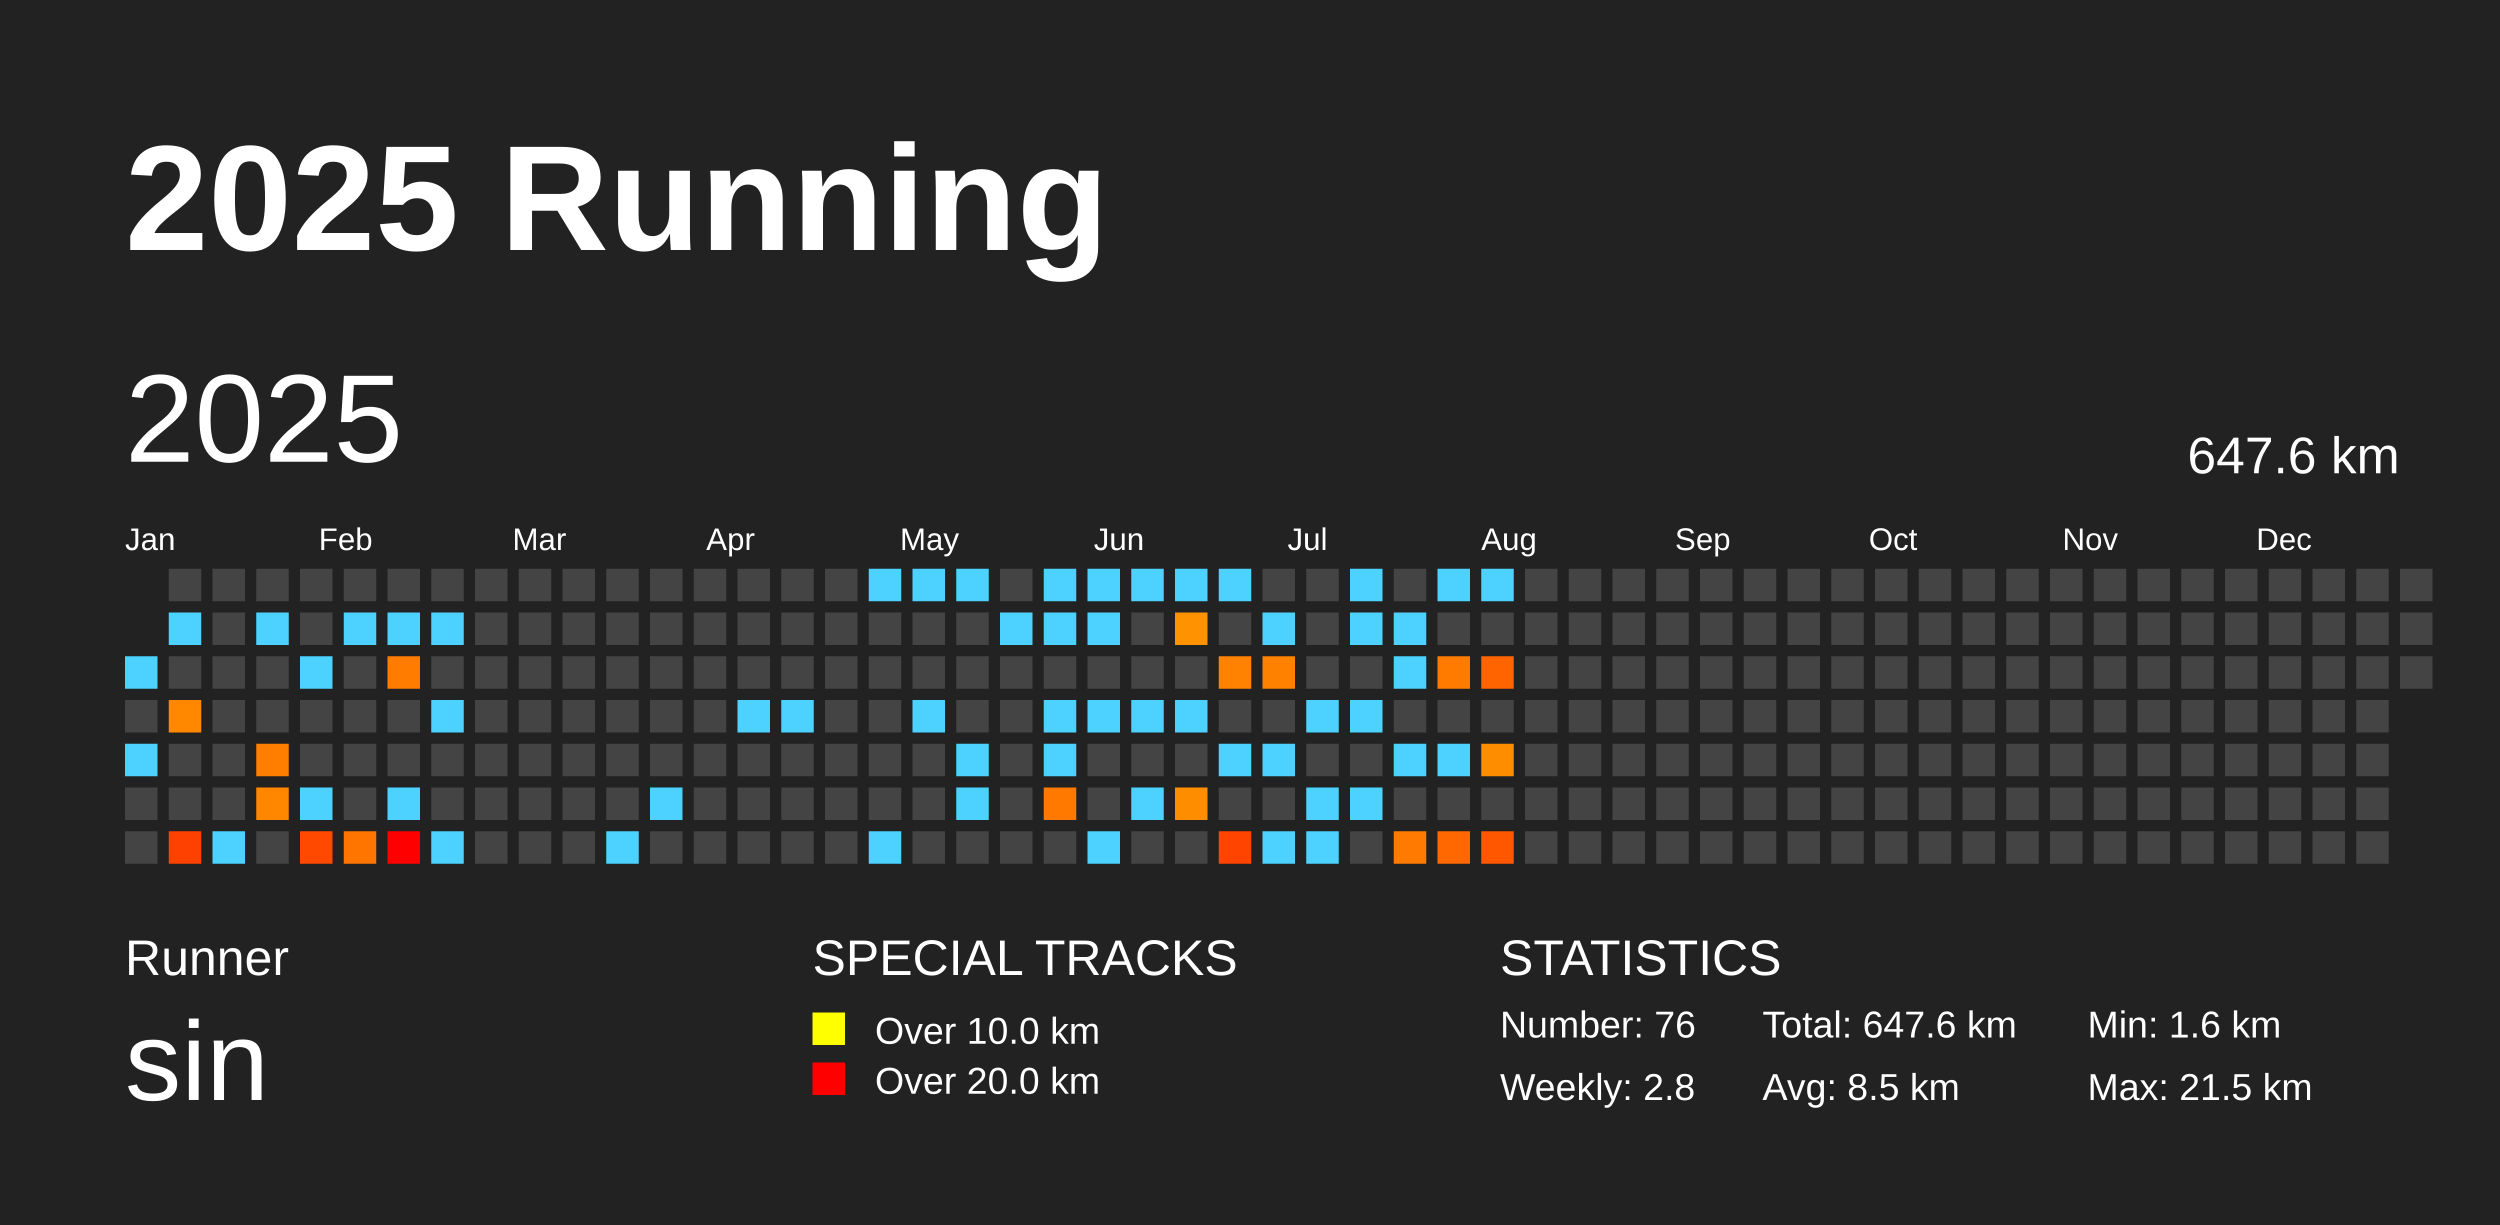
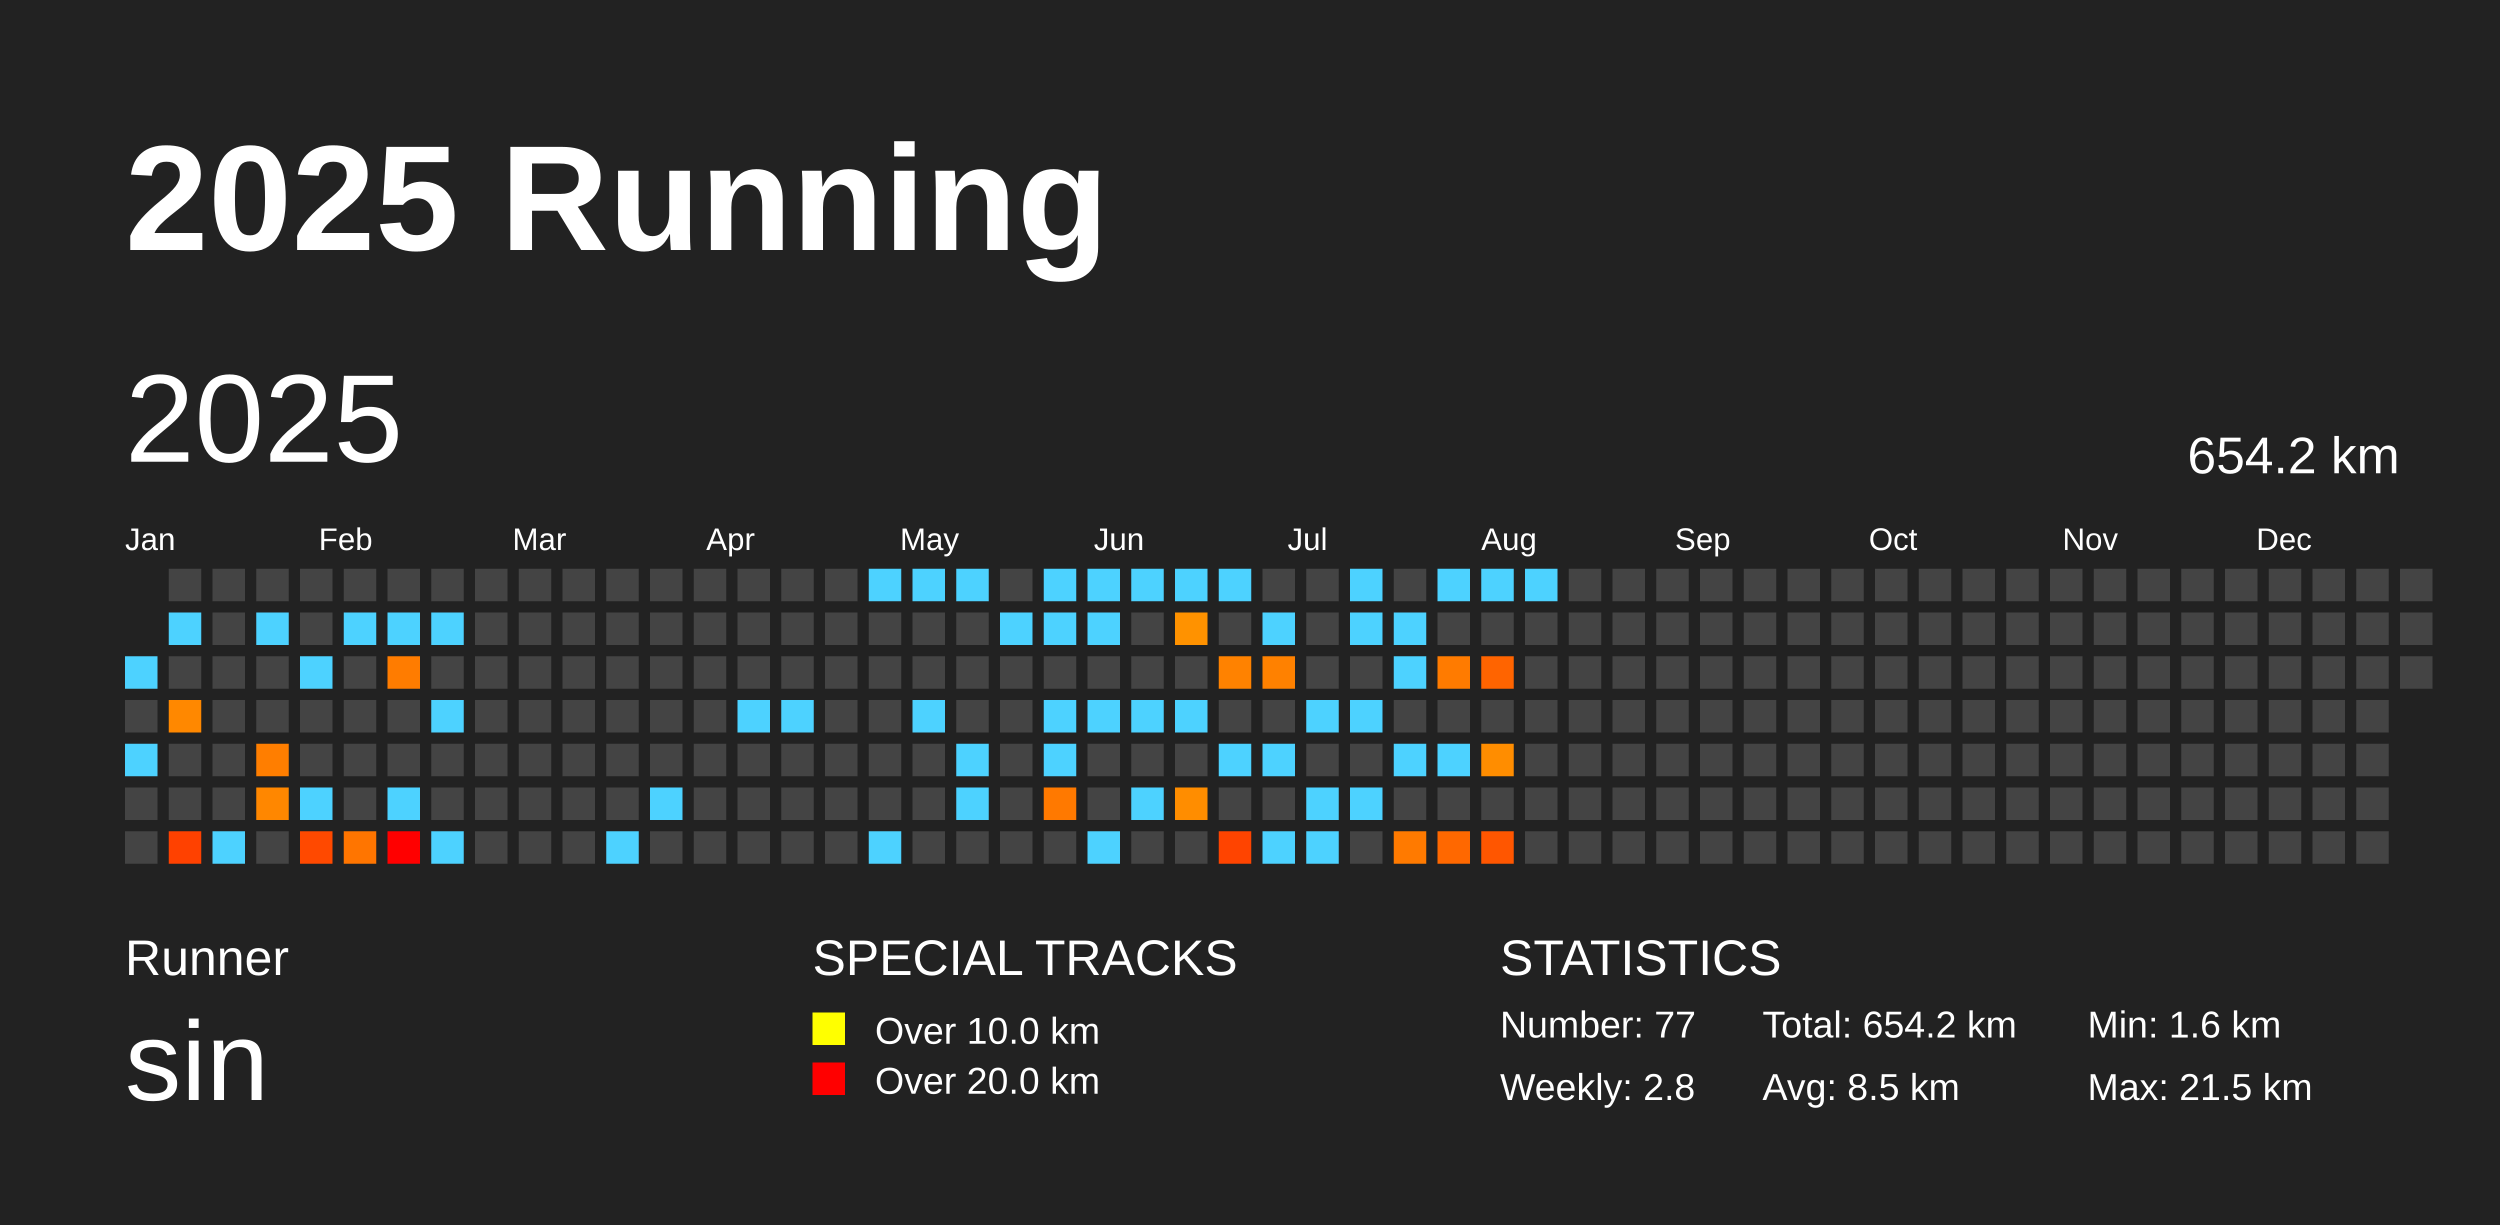
<svg xmlns="http://www.w3.org/2000/svg" baseProfile="full" height="98mm" version="1.1" viewBox="0,0,200,98" width="200mm">
  <defs />
  <rect fill="#222222" height="98" width="200" x="0" y="0" />
  <text fill="#FFFFFF" style="font-size:12px; font-family:Arial; font-weight:bold;" x="10" y="20">2025 Running</text>
  <text fill="#FFFFFF" style="font-size:4px; font-family:Arial" x="10" y="78">Runner</text>
  <text fill="#FFFFFF" style="font-size:9px; font-family:Arial" x="10" y="88">sin</text>
  <text fill="#FFFFFF" style="font-size:4px; font-family:Arial" x="65" y="78">SPECIAL TRACKS</text>
  <rect fill="yellow" height="2.6" width="2.6" x="65" y="81" />
  <text fill="#FFFFFF" style="font-size:3px; font-family:Arial" x="70" y="83.5">Over 10.0 km</text>
  <rect fill="red" height="2.6" width="2.6" x="65" y="85" />
  <text fill="#FFFFFF" style="font-size:3px; font-family:Arial" x="70" y="87.5">Over 20.0 km</text>
  <text fill="#FFFFFF" style="font-size:4px; font-family:Arial" x="120" y="78">STATISTICS</text>
-   <text fill="#FFFFFF" style="font-size:3px; font-family:Arial" x="120" y="83">Number: 76</text>
+   <text fill="#FFFFFF" style="font-size:3px; font-family:Arial" x="120" y="83">Number: 77</text>
  <text fill="#FFFFFF" style="font-size:3px; font-family:Arial" x="120" y="88">Weekly: 2.8</text>
-   <text fill="#FFFFFF" style="font-size:3px; font-family:Arial" x="141" y="83">Total: 647.6 km</text>
+   <text fill="#FFFFFF" style="font-size:3px; font-family:Arial" x="141" y="83">Total: 654.2 km</text>
  <text fill="#FFFFFF" style="font-size:3px; font-family:Arial" x="141" y="88">Avg: 8.5 km</text>
  <text fill="#FFFFFF" style="font-size:3px; font-family:Arial" x="167" y="83">Min: 1.6 km</text>
  <text fill="#FFFFFF" style="font-size:3px; font-family:Arial" x="167" y="88">Max: 21.5 km</text>
  <text dominant-baseline="hanging" fill="#FFFFFF" style="font-size:10.0px; font-family:Arial;" x="10" y="30">2025</text>
-   <text dominant-baseline="hanging" fill="#FFFFFF" style="font-size:4.125px; font-family:Arial;" x="175" y="35">647.6 km</text>
+   <text dominant-baseline="hanging" fill="#FFFFFF" style="font-size:4.125px; font-family:Arial;" x="175" y="35">654.2 km</text>
  <text fill="#FFFFFF" style="font-size:2.5px; font-family:Arial" x="10.0" y="44">Jan</text>
  <text fill="#FFFFFF" style="font-size:2.5px; font-family:Arial" x="25.5" y="44">Feb</text>
  <text fill="#FFFFFF" style="font-size:2.5px; font-family:Arial" x="41.0" y="44">Mar</text>
  <text fill="#FFFFFF" style="font-size:2.5px; font-family:Arial" x="56.5" y="44">Apr</text>
  <text fill="#FFFFFF" style="font-size:2.5px; font-family:Arial" x="72.0" y="44">May</text>
  <text fill="#FFFFFF" style="font-size:2.5px; font-family:Arial" x="87.5" y="44">Jun</text>
  <text fill="#FFFFFF" style="font-size:2.5px; font-family:Arial" x="103.0" y="44">Jul</text>
  <text fill="#FFFFFF" style="font-size:2.5px; font-family:Arial" x="118.5" y="44">Aug</text>
  <text fill="#FFFFFF" style="font-size:2.5px; font-family:Arial" x="134.0" y="44">Sep</text>
  <text fill="#FFFFFF" style="font-size:2.5px; font-family:Arial" x="149.5" y="44">Oct</text>
  <text fill="#FFFFFF" style="font-size:2.5px; font-family:Arial" x="165.0" y="44">Nov</text>
  <text fill="#FFFFFF" style="font-size:2.5px; font-family:Arial" x="180.5" y="44">Dec</text>
  <rect fill="#4dd2ff" height="2.6" width="2.6" x="10.0" y="52.5" />
  <rect fill="#444444" height="2.6" width="2.6" x="10.0" y="56.0" />
  <rect fill="#4dd2ff" height="2.6" width="2.6" x="10.0" y="59.5" />
  <rect fill="#444444" height="2.6" width="2.6" x="10.0" y="63.0" />
  <rect fill="#444444" height="2.6" width="2.6" x="10.0" y="66.5" />
  <rect fill="#444444" height="2.6" width="2.6" x="13.5" y="45.5" />
  <rect fill="#4dd2ff" height="2.6" width="2.6" x="13.5" y="49.0" />
  <rect fill="#444444" height="2.6" width="2.6" x="13.5" y="52.5" />
  <rect fill="#ff8800" height="2.6" width="2.6" x="13.5" y="56.0" />
  <rect fill="#444444" height="2.6" width="2.6" x="13.5" y="59.5" />
  <rect fill="#444444" height="2.6" width="2.6" x="13.5" y="63.0" />
  <rect fill="#ff4100" height="2.6" width="2.6" x="13.5" y="66.5" />
  <rect fill="#444444" height="2.6" width="2.6" x="17.0" y="45.5" />
  <rect fill="#444444" height="2.6" width="2.6" x="17.0" y="49.0" />
  <rect fill="#444444" height="2.6" width="2.6" x="17.0" y="52.5" />
  <rect fill="#444444" height="2.6" width="2.6" x="17.0" y="56.0" />
  <rect fill="#444444" height="2.6" width="2.6" x="17.0" y="59.5" />
  <rect fill="#444444" height="2.6" width="2.6" x="17.0" y="63.0" />
  <rect fill="#4dd2ff" height="2.6" width="2.6" x="17.0" y="66.5" />
  <rect fill="#444444" height="2.6" width="2.6" x="20.5" y="45.5" />
  <rect fill="#4dd2ff" height="2.6" width="2.6" x="20.5" y="49.0" />
  <rect fill="#444444" height="2.6" width="2.6" x="20.5" y="52.5" />
  <rect fill="#444444" height="2.6" width="2.6" x="20.5" y="56.0" />
  <rect fill="#ff7e00" height="2.6" width="2.6" x="20.5" y="59.5" />
  <rect fill="#ff8700" height="2.6" width="2.6" x="20.5" y="63.0" />
  <rect fill="#444444" height="2.6" width="2.6" x="20.5" y="66.5" />
  <rect fill="#444444" height="2.6" width="2.6" x="24.0" y="45.5" />
  <rect fill="#444444" height="2.6" width="2.6" x="24.0" y="49.0" />
  <rect fill="#4dd2ff" height="2.6" width="2.6" x="24.0" y="52.5" />
  <rect fill="#444444" height="2.6" width="2.6" x="24.0" y="56.0" />
  <rect fill="#444444" height="2.6" width="2.6" x="24.0" y="59.5" />
  <rect fill="#4dd2ff" height="2.6" width="2.6" x="24.0" y="63.0" />
  <rect fill="#ff4900" height="2.6" width="2.6" x="24.0" y="66.5" />
  <rect fill="#444444" height="2.6" width="2.6" x="27.5" y="45.5" />
  <rect fill="#4dd2ff" height="2.6" width="2.6" x="27.5" y="49.0" />
  <rect fill="#444444" height="2.6" width="2.6" x="27.5" y="52.5" />
  <rect fill="#444444" height="2.6" width="2.6" x="27.5" y="56.0" />
  <rect fill="#444444" height="2.6" width="2.6" x="27.5" y="59.5" />
  <rect fill="#444444" height="2.6" width="2.6" x="27.5" y="63.0" />
  <rect fill="#ff7500" height="2.6" width="2.6" x="27.5" y="66.5" />
  <rect fill="#444444" height="2.6" width="2.6" x="31.0" y="45.5" />
  <rect fill="#4dd2ff" height="2.6" width="2.6" x="31.0" y="49.0" />
  <rect fill="#ff7c00" height="2.6" width="2.6" x="31.0" y="52.5" />
  <rect fill="#444444" height="2.6" width="2.6" x="31.0" y="56.0" />
  <rect fill="#444444" height="2.6" width="2.6" x="31.0" y="59.5" />
  <rect fill="#4dd2ff" height="2.6" width="2.6" x="31.0" y="63.0" />
  <rect fill="red" height="2.6" width="2.6" x="31.0" y="66.5" />
  <rect fill="#444444" height="2.6" width="2.6" x="34.5" y="45.5" />
  <rect fill="#4dd2ff" height="2.6" width="2.6" x="34.5" y="49.0" />
  <rect fill="#444444" height="2.6" width="2.6" x="34.5" y="52.5" />
  <rect fill="#4dd2ff" height="2.6" width="2.6" x="34.5" y="56.0" />
  <rect fill="#444444" height="2.6" width="2.6" x="34.5" y="59.5" />
  <rect fill="#444444" height="2.6" width="2.6" x="34.5" y="63.0" />
  <rect fill="#4dd2ff" height="2.6" width="2.6" x="34.5" y="66.5" />
  <rect fill="#444444" height="2.6" width="2.6" x="38.0" y="45.5" />
  <rect fill="#444444" height="2.6" width="2.6" x="38.0" y="49.0" />
  <rect fill="#444444" height="2.6" width="2.6" x="38.0" y="52.5" />
  <rect fill="#444444" height="2.6" width="2.6" x="38.0" y="56.0" />
  <rect fill="#444444" height="2.6" width="2.6" x="38.0" y="59.5" />
  <rect fill="#444444" height="2.6" width="2.6" x="38.0" y="63.0" />
  <rect fill="#444444" height="2.6" width="2.6" x="38.0" y="66.5" />
  <rect fill="#444444" height="2.6" width="2.6" x="41.5" y="45.5" />
  <rect fill="#444444" height="2.6" width="2.6" x="41.5" y="49.0" />
  <rect fill="#444444" height="2.6" width="2.6" x="41.5" y="52.5" />
  <rect fill="#444444" height="2.6" width="2.6" x="41.5" y="56.0" />
  <rect fill="#444444" height="2.6" width="2.6" x="41.5" y="59.5" />
  <rect fill="#444444" height="2.6" width="2.6" x="41.5" y="63.0" />
  <rect fill="#444444" height="2.6" width="2.6" x="41.5" y="66.5" />
  <rect fill="#444444" height="2.6" width="2.6" x="45.0" y="45.5" />
  <rect fill="#444444" height="2.6" width="2.6" x="45.0" y="49.0" />
  <rect fill="#444444" height="2.6" width="2.6" x="45.0" y="52.5" />
  <rect fill="#444444" height="2.6" width="2.6" x="45.0" y="56.0" />
  <rect fill="#444444" height="2.6" width="2.6" x="45.0" y="59.5" />
  <rect fill="#444444" height="2.6" width="2.6" x="45.0" y="63.0" />
  <rect fill="#444444" height="2.6" width="2.6" x="45.0" y="66.5" />
  <rect fill="#444444" height="2.6" width="2.6" x="48.5" y="45.5" />
  <rect fill="#444444" height="2.6" width="2.6" x="48.5" y="49.0" />
  <rect fill="#444444" height="2.6" width="2.6" x="48.5" y="52.5" />
  <rect fill="#444444" height="2.6" width="2.6" x="48.5" y="56.0" />
  <rect fill="#444444" height="2.6" width="2.6" x="48.5" y="59.5" />
  <rect fill="#444444" height="2.6" width="2.6" x="48.5" y="63.0" />
  <rect fill="#4dd2ff" height="2.6" width="2.6" x="48.5" y="66.5" />
  <rect fill="#444444" height="2.6" width="2.6" x="52.0" y="45.5" />
  <rect fill="#444444" height="2.6" width="2.6" x="52.0" y="49.0" />
  <rect fill="#444444" height="2.6" width="2.6" x="52.0" y="52.5" />
  <rect fill="#444444" height="2.6" width="2.6" x="52.0" y="56.0" />
  <rect fill="#444444" height="2.6" width="2.6" x="52.0" y="59.5" />
  <rect fill="#4dd2ff" height="2.6" width="2.6" x="52.0" y="63.0" />
  <rect fill="#444444" height="2.6" width="2.6" x="52.0" y="66.5" />
  <rect fill="#444444" height="2.6" width="2.6" x="55.5" y="45.5" />
  <rect fill="#444444" height="2.6" width="2.6" x="55.5" y="49.0" />
  <rect fill="#444444" height="2.6" width="2.6" x="55.5" y="52.5" />
  <rect fill="#444444" height="2.6" width="2.6" x="55.5" y="56.0" />
  <rect fill="#444444" height="2.6" width="2.6" x="55.5" y="59.5" />
  <rect fill="#444444" height="2.6" width="2.6" x="55.5" y="63.0" />
  <rect fill="#444444" height="2.6" width="2.6" x="55.5" y="66.5" />
  <rect fill="#444444" height="2.6" width="2.6" x="59.0" y="45.5" />
  <rect fill="#444444" height="2.6" width="2.6" x="59.0" y="49.0" />
  <rect fill="#444444" height="2.6" width="2.6" x="59.0" y="52.5" />
  <rect fill="#4dd2ff" height="2.6" width="2.6" x="59.0" y="56.0" />
  <rect fill="#444444" height="2.6" width="2.6" x="59.0" y="59.5" />
  <rect fill="#444444" height="2.6" width="2.6" x="59.0" y="63.0" />
  <rect fill="#444444" height="2.6" width="2.6" x="59.0" y="66.5" />
  <rect fill="#444444" height="2.6" width="2.6" x="62.5" y="45.5" />
  <rect fill="#444444" height="2.6" width="2.6" x="62.5" y="49.0" />
  <rect fill="#444444" height="2.6" width="2.6" x="62.5" y="52.5" />
  <rect fill="#4dd2ff" height="2.6" width="2.6" x="62.5" y="56.0" />
  <rect fill="#444444" height="2.6" width="2.6" x="62.5" y="59.5" />
  <rect fill="#444444" height="2.6" width="2.6" x="62.5" y="63.0" />
  <rect fill="#444444" height="2.6" width="2.6" x="62.5" y="66.5" />
  <rect fill="#444444" height="2.6" width="2.6" x="66.0" y="45.5" />
  <rect fill="#444444" height="2.6" width="2.6" x="66.0" y="49.0" />
  <rect fill="#444444" height="2.6" width="2.6" x="66.0" y="52.5" />
  <rect fill="#444444" height="2.6" width="2.6" x="66.0" y="56.0" />
  <rect fill="#444444" height="2.6" width="2.6" x="66.0" y="59.5" />
  <rect fill="#444444" height="2.6" width="2.6" x="66.0" y="63.0" />
  <rect fill="#444444" height="2.6" width="2.6" x="66.0" y="66.5" />
  <rect fill="#4dd2ff" height="2.6" width="2.6" x="69.5" y="45.5" />
  <rect fill="#444444" height="2.6" width="2.6" x="69.5" y="49.0" />
  <rect fill="#444444" height="2.6" width="2.6" x="69.5" y="52.5" />
  <rect fill="#444444" height="2.6" width="2.6" x="69.5" y="56.0" />
  <rect fill="#444444" height="2.6" width="2.6" x="69.5" y="59.5" />
  <rect fill="#444444" height="2.6" width="2.6" x="69.5" y="63.0" />
  <rect fill="#4dd2ff" height="2.6" width="2.6" x="69.5" y="66.5" />
  <rect fill="#4dd2ff" height="2.6" width="2.6" x="73.0" y="45.5" />
  <rect fill="#444444" height="2.6" width="2.6" x="73.0" y="49.0" />
  <rect fill="#444444" height="2.6" width="2.6" x="73.0" y="52.5" />
  <rect fill="#4dd2ff" height="2.6" width="2.6" x="73.0" y="56.0" />
  <rect fill="#444444" height="2.6" width="2.6" x="73.0" y="59.5" />
  <rect fill="#444444" height="2.6" width="2.6" x="73.0" y="63.0" />
  <rect fill="#444444" height="2.6" width="2.6" x="73.0" y="66.5" />
  <rect fill="#4dd2ff" height="2.6" width="2.6" x="76.5" y="45.5" />
  <rect fill="#444444" height="2.6" width="2.6" x="76.5" y="49.0" />
  <rect fill="#444444" height="2.6" width="2.6" x="76.5" y="52.5" />
  <rect fill="#444444" height="2.6" width="2.6" x="76.5" y="56.0" />
  <rect fill="#4dd2ff" height="2.6" width="2.6" x="76.5" y="59.5" />
  <rect fill="#4dd2ff" height="2.6" width="2.6" x="76.5" y="63.0" />
  <rect fill="#444444" height="2.6" width="2.6" x="76.5" y="66.5" />
  <rect fill="#444444" height="2.6" width="2.6" x="80.0" y="45.5" />
  <rect fill="#4dd2ff" height="2.6" width="2.6" x="80.0" y="49.0" />
  <rect fill="#444444" height="2.6" width="2.6" x="80.0" y="52.5" />
  <rect fill="#444444" height="2.6" width="2.6" x="80.0" y="56.0" />
  <rect fill="#444444" height="2.6" width="2.6" x="80.0" y="59.5" />
  <rect fill="#444444" height="2.6" width="2.6" x="80.0" y="63.0" />
  <rect fill="#444444" height="2.6" width="2.6" x="80.0" y="66.5" />
  <rect fill="#4dd2ff" height="2.6" width="2.6" x="83.5" y="45.5" />
  <rect fill="#4dd2ff" height="2.6" width="2.6" x="83.5" y="49.0" />
  <rect fill="#444444" height="2.6" width="2.6" x="83.5" y="52.5" />
  <rect fill="#4dd2ff" height="2.6" width="2.6" x="83.5" y="56.0" />
  <rect fill="#4dd2ff" height="2.6" width="2.6" x="83.5" y="59.5" />
  <rect fill="#ff7900" height="2.6" width="2.6" x="83.5" y="63.0" />
  <rect fill="#444444" height="2.6" width="2.6" x="83.5" y="66.5" />
  <rect fill="#4dd2ff" height="2.6" width="2.6" x="87.0" y="45.5" />
  <rect fill="#4dd2ff" height="2.6" width="2.6" x="87.0" y="49.0" />
  <rect fill="#444444" height="2.6" width="2.6" x="87.0" y="52.5" />
  <rect fill="#4dd2ff" height="2.6" width="2.6" x="87.0" y="56.0" />
  <rect fill="#444444" height="2.6" width="2.6" x="87.0" y="59.5" />
  <rect fill="#444444" height="2.6" width="2.6" x="87.0" y="63.0" />
  <rect fill="#4dd2ff" height="2.6" width="2.6" x="87.0" y="66.5" />
  <rect fill="#4dd2ff" height="2.6" width="2.6" x="90.5" y="45.5" />
  <rect fill="#444444" height="2.6" width="2.6" x="90.5" y="49.0" />
  <rect fill="#444444" height="2.6" width="2.6" x="90.5" y="52.5" />
  <rect fill="#4dd2ff" height="2.6" width="2.6" x="90.5" y="56.0" />
  <rect fill="#444444" height="2.6" width="2.6" x="90.5" y="59.5" />
  <rect fill="#4dd2ff" height="2.6" width="2.6" x="90.5" y="63.0" />
  <rect fill="#444444" height="2.6" width="2.6" x="90.5" y="66.5" />
  <rect fill="#4dd2ff" height="2.6" width="2.6" x="94.0" y="45.5" />
  <rect fill="#ff9200" height="2.6" width="2.6" x="94.0" y="49.0" />
  <rect fill="#444444" height="2.6" width="2.6" x="94.0" y="52.5" />
  <rect fill="#4dd2ff" height="2.6" width="2.6" x="94.0" y="56.0" />
  <rect fill="#444444" height="2.6" width="2.6" x="94.0" y="59.5" />
  <rect fill="#ff8d00" height="2.6" width="2.6" x="94.0" y="63.0" />
  <rect fill="#444444" height="2.6" width="2.6" x="94.0" y="66.5" />
  <rect fill="#4dd2ff" height="2.6" width="2.6" x="97.5" y="45.5" />
  <rect fill="#444444" height="2.6" width="2.6" x="97.5" y="49.0" />
  <rect fill="#ff8200" height="2.6" width="2.6" x="97.5" y="52.5" />
  <rect fill="#444444" height="2.6" width="2.6" x="97.5" y="56.0" />
  <rect fill="#4dd2ff" height="2.6" width="2.6" x="97.5" y="59.5" />
  <rect fill="#444444" height="2.6" width="2.6" x="97.5" y="63.0" />
  <rect fill="#ff4400" height="2.6" width="2.6" x="97.5" y="66.5" />
  <rect fill="#444444" height="2.6" width="2.6" x="101.0" y="45.5" />
  <rect fill="#4dd2ff" height="2.6" width="2.6" x="101.0" y="49.0" />
  <rect fill="#ff8100" height="2.6" width="2.6" x="101.0" y="52.5" />
  <rect fill="#444444" height="2.6" width="2.6" x="101.0" y="56.0" />
  <rect fill="#4dd2ff" height="2.6" width="2.6" x="101.0" y="59.5" />
  <rect fill="#444444" height="2.6" width="2.6" x="101.0" y="63.0" />
  <rect fill="#4dd2ff" height="2.6" width="2.6" x="101.0" y="66.5" />
  <rect fill="#444444" height="2.6" width="2.6" x="104.5" y="45.5" />
  <rect fill="#444444" height="2.6" width="2.6" x="104.5" y="49.0" />
  <rect fill="#444444" height="2.6" width="2.6" x="104.5" y="52.5" />
  <rect fill="#4dd2ff" height="2.6" width="2.6" x="104.5" y="56.0" />
  <rect fill="#444444" height="2.6" width="2.6" x="104.5" y="59.5" />
  <rect fill="#4dd2ff" height="2.6" width="2.6" x="104.5" y="63.0" />
  <rect fill="#4dd2ff" height="2.6" width="2.6" x="104.5" y="66.5" />
  <rect fill="#4dd2ff" height="2.6" width="2.6" x="108.0" y="45.5" />
  <rect fill="#4dd2ff" height="2.6" width="2.6" x="108.0" y="49.0" />
  <rect fill="#444444" height="2.6" width="2.6" x="108.0" y="52.5" />
  <rect fill="#4dd2ff" height="2.6" width="2.6" x="108.0" y="56.0" />
  <rect fill="#444444" height="2.6" width="2.6" x="108.0" y="59.5" />
  <rect fill="#4dd2ff" height="2.6" width="2.6" x="108.0" y="63.0" />
  <rect fill="#444444" height="2.6" width="2.6" x="108.0" y="66.5" />
  <rect fill="#444444" height="2.6" width="2.6" x="111.5" y="45.5" />
  <rect fill="#4dd2ff" height="2.6" width="2.6" x="111.5" y="49.0" />
  <rect fill="#4dd2ff" height="2.6" width="2.6" x="111.5" y="52.5" />
  <rect fill="#444444" height="2.6" width="2.6" x="111.5" y="56.0" />
  <rect fill="#4dd2ff" height="2.6" width="2.6" x="111.5" y="59.5" />
  <rect fill="#444444" height="2.6" width="2.6" x="111.5" y="63.0" />
  <rect fill="#ff7a00" height="2.6" width="2.6" x="111.5" y="66.5" />
  <rect fill="#4dd2ff" height="2.6" width="2.6" x="115.0" y="45.5" />
  <rect fill="#444444" height="2.6" width="2.6" x="115.0" y="49.0" />
  <rect fill="#ff7b00" height="2.6" width="2.6" x="115.0" y="52.5" />
  <rect fill="#444444" height="2.6" width="2.6" x="115.0" y="56.0" />
  <rect fill="#4dd2ff" height="2.6" width="2.6" x="115.0" y="59.5" />
  <rect fill="#444444" height="2.6" width="2.6" x="115.0" y="63.0" />
  <rect fill="#ff6800" height="2.6" width="2.6" x="115.0" y="66.5" />
  <rect fill="#4dd2ff" height="2.6" width="2.6" x="118.5" y="45.5" />
  <rect fill="#444444" height="2.6" width="2.6" x="118.5" y="49.0" />
  <rect fill="#ff6400" height="2.6" width="2.6" x="118.5" y="52.5" />
  <rect fill="#444444" height="2.6" width="2.6" x="118.5" y="56.0" />
  <rect fill="#ff8d00" height="2.6" width="2.6" x="118.5" y="59.5" />
  <rect fill="#444444" height="2.6" width="2.6" x="118.5" y="63.0" />
  <rect fill="#ff5600" height="2.6" width="2.6" x="118.5" y="66.5" />
-   <rect fill="#444444" height="2.6" width="2.6" x="122.0" y="45.5" />
+   <rect fill="#4dd2ff" height="2.6" width="2.6" x="122.0" y="45.5" />
  <rect fill="#444444" height="2.6" width="2.6" x="122.0" y="49.0" />
  <rect fill="#444444" height="2.6" width="2.6" x="122.0" y="52.5" />
  <rect fill="#444444" height="2.6" width="2.6" x="122.0" y="56.0" />
  <rect fill="#444444" height="2.6" width="2.6" x="122.0" y="59.5" />
  <rect fill="#444444" height="2.6" width="2.6" x="122.0" y="63.0" />
  <rect fill="#444444" height="2.6" width="2.6" x="122.0" y="66.5" />
  <rect fill="#444444" height="2.6" width="2.6" x="125.5" y="45.5" />
  <rect fill="#444444" height="2.6" width="2.6" x="125.5" y="49.0" />
  <rect fill="#444444" height="2.6" width="2.6" x="125.5" y="52.5" />
  <rect fill="#444444" height="2.6" width="2.6" x="125.5" y="56.0" />
  <rect fill="#444444" height="2.6" width="2.6" x="125.5" y="59.5" />
  <rect fill="#444444" height="2.6" width="2.6" x="125.5" y="63.0" />
  <rect fill="#444444" height="2.6" width="2.6" x="125.5" y="66.5" />
  <rect fill="#444444" height="2.6" width="2.6" x="129.0" y="45.5" />
  <rect fill="#444444" height="2.6" width="2.6" x="129.0" y="49.0" />
  <rect fill="#444444" height="2.6" width="2.6" x="129.0" y="52.5" />
  <rect fill="#444444" height="2.6" width="2.6" x="129.0" y="56.0" />
  <rect fill="#444444" height="2.6" width="2.6" x="129.0" y="59.5" />
  <rect fill="#444444" height="2.6" width="2.6" x="129.0" y="63.0" />
  <rect fill="#444444" height="2.6" width="2.6" x="129.0" y="66.5" />
  <rect fill="#444444" height="2.6" width="2.6" x="132.5" y="45.5" />
  <rect fill="#444444" height="2.6" width="2.6" x="132.5" y="49.0" />
  <rect fill="#444444" height="2.6" width="2.6" x="132.5" y="52.5" />
  <rect fill="#444444" height="2.6" width="2.6" x="132.5" y="56.0" />
  <rect fill="#444444" height="2.6" width="2.6" x="132.5" y="59.5" />
  <rect fill="#444444" height="2.6" width="2.6" x="132.5" y="63.0" />
  <rect fill="#444444" height="2.6" width="2.6" x="132.5" y="66.5" />
  <rect fill="#444444" height="2.6" width="2.6" x="136.0" y="45.5" />
  <rect fill="#444444" height="2.6" width="2.6" x="136.0" y="49.0" />
  <rect fill="#444444" height="2.6" width="2.6" x="136.0" y="52.5" />
  <rect fill="#444444" height="2.6" width="2.6" x="136.0" y="56.0" />
  <rect fill="#444444" height="2.6" width="2.6" x="136.0" y="59.5" />
  <rect fill="#444444" height="2.6" width="2.6" x="136.0" y="63.0" />
  <rect fill="#444444" height="2.6" width="2.6" x="136.0" y="66.5" />
  <rect fill="#444444" height="2.6" width="2.6" x="139.5" y="45.5" />
  <rect fill="#444444" height="2.6" width="2.6" x="139.5" y="49.0" />
  <rect fill="#444444" height="2.6" width="2.6" x="139.5" y="52.5" />
  <rect fill="#444444" height="2.6" width="2.6" x="139.5" y="56.0" />
  <rect fill="#444444" height="2.6" width="2.6" x="139.5" y="59.5" />
  <rect fill="#444444" height="2.6" width="2.6" x="139.5" y="63.0" />
  <rect fill="#444444" height="2.6" width="2.6" x="139.5" y="66.5" />
  <rect fill="#444444" height="2.6" width="2.6" x="143.0" y="45.5" />
  <rect fill="#444444" height="2.6" width="2.6" x="143.0" y="49.0" />
  <rect fill="#444444" height="2.6" width="2.6" x="143.0" y="52.5" />
  <rect fill="#444444" height="2.6" width="2.6" x="143.0" y="56.0" />
  <rect fill="#444444" height="2.6" width="2.6" x="143.0" y="59.5" />
  <rect fill="#444444" height="2.6" width="2.6" x="143.0" y="63.0" />
  <rect fill="#444444" height="2.6" width="2.6" x="143.0" y="66.5" />
  <rect fill="#444444" height="2.6" width="2.6" x="146.5" y="45.5" />
  <rect fill="#444444" height="2.6" width="2.6" x="146.5" y="49.0" />
  <rect fill="#444444" height="2.6" width="2.6" x="146.5" y="52.5" />
  <rect fill="#444444" height="2.6" width="2.6" x="146.5" y="56.0" />
  <rect fill="#444444" height="2.6" width="2.6" x="146.5" y="59.5" />
  <rect fill="#444444" height="2.6" width="2.6" x="146.5" y="63.0" />
  <rect fill="#444444" height="2.6" width="2.6" x="146.5" y="66.5" />
  <rect fill="#444444" height="2.6" width="2.6" x="150.0" y="45.5" />
  <rect fill="#444444" height="2.6" width="2.6" x="150.0" y="49.0" />
  <rect fill="#444444" height="2.6" width="2.6" x="150.0" y="52.5" />
  <rect fill="#444444" height="2.6" width="2.6" x="150.0" y="56.0" />
  <rect fill="#444444" height="2.6" width="2.6" x="150.0" y="59.5" />
  <rect fill="#444444" height="2.6" width="2.6" x="150.0" y="63.0" />
  <rect fill="#444444" height="2.6" width="2.6" x="150.0" y="66.5" />
  <rect fill="#444444" height="2.6" width="2.6" x="153.5" y="45.5" />
  <rect fill="#444444" height="2.6" width="2.6" x="153.5" y="49.0" />
  <rect fill="#444444" height="2.6" width="2.6" x="153.5" y="52.5" />
  <rect fill="#444444" height="2.6" width="2.6" x="153.5" y="56.0" />
  <rect fill="#444444" height="2.6" width="2.6" x="153.5" y="59.5" />
  <rect fill="#444444" height="2.6" width="2.6" x="153.5" y="63.0" />
  <rect fill="#444444" height="2.6" width="2.6" x="153.5" y="66.5" />
  <rect fill="#444444" height="2.6" width="2.6" x="157.0" y="45.5" />
  <rect fill="#444444" height="2.6" width="2.6" x="157.0" y="49.0" />
  <rect fill="#444444" height="2.6" width="2.6" x="157.0" y="52.5" />
  <rect fill="#444444" height="2.6" width="2.6" x="157.0" y="56.0" />
  <rect fill="#444444" height="2.6" width="2.6" x="157.0" y="59.5" />
  <rect fill="#444444" height="2.6" width="2.6" x="157.0" y="63.0" />
  <rect fill="#444444" height="2.6" width="2.6" x="157.0" y="66.5" />
  <rect fill="#444444" height="2.6" width="2.6" x="160.5" y="45.5" />
  <rect fill="#444444" height="2.6" width="2.6" x="160.5" y="49.0" />
  <rect fill="#444444" height="2.6" width="2.6" x="160.5" y="52.5" />
  <rect fill="#444444" height="2.6" width="2.6" x="160.5" y="56.0" />
  <rect fill="#444444" height="2.6" width="2.6" x="160.5" y="59.5" />
  <rect fill="#444444" height="2.6" width="2.6" x="160.5" y="63.0" />
  <rect fill="#444444" height="2.6" width="2.6" x="160.5" y="66.5" />
  <rect fill="#444444" height="2.6" width="2.6" x="164.0" y="45.5" />
  <rect fill="#444444" height="2.6" width="2.6" x="164.0" y="49.0" />
  <rect fill="#444444" height="2.6" width="2.6" x="164.0" y="52.5" />
  <rect fill="#444444" height="2.6" width="2.6" x="164.0" y="56.0" />
  <rect fill="#444444" height="2.6" width="2.6" x="164.0" y="59.5" />
  <rect fill="#444444" height="2.6" width="2.6" x="164.0" y="63.0" />
  <rect fill="#444444" height="2.6" width="2.6" x="164.0" y="66.5" />
  <rect fill="#444444" height="2.6" width="2.6" x="167.5" y="45.5" />
  <rect fill="#444444" height="2.6" width="2.6" x="167.5" y="49.0" />
  <rect fill="#444444" height="2.6" width="2.6" x="167.5" y="52.5" />
  <rect fill="#444444" height="2.6" width="2.6" x="167.5" y="56.0" />
  <rect fill="#444444" height="2.6" width="2.6" x="167.5" y="59.5" />
  <rect fill="#444444" height="2.6" width="2.6" x="167.5" y="63.0" />
  <rect fill="#444444" height="2.6" width="2.6" x="167.5" y="66.5" />
  <rect fill="#444444" height="2.6" width="2.6" x="171.0" y="45.5" />
  <rect fill="#444444" height="2.6" width="2.6" x="171.0" y="49.0" />
  <rect fill="#444444" height="2.6" width="2.6" x="171.0" y="52.5" />
  <rect fill="#444444" height="2.6" width="2.6" x="171.0" y="56.0" />
  <rect fill="#444444" height="2.6" width="2.6" x="171.0" y="59.5" />
  <rect fill="#444444" height="2.6" width="2.6" x="171.0" y="63.0" />
  <rect fill="#444444" height="2.6" width="2.6" x="171.0" y="66.5" />
  <rect fill="#444444" height="2.6" width="2.6" x="174.5" y="45.5" />
  <rect fill="#444444" height="2.6" width="2.6" x="174.5" y="49.0" />
  <rect fill="#444444" height="2.6" width="2.6" x="174.5" y="52.5" />
  <rect fill="#444444" height="2.6" width="2.6" x="174.5" y="56.0" />
  <rect fill="#444444" height="2.6" width="2.6" x="174.5" y="59.5" />
  <rect fill="#444444" height="2.6" width="2.6" x="174.5" y="63.0" />
  <rect fill="#444444" height="2.6" width="2.6" x="174.5" y="66.5" />
  <rect fill="#444444" height="2.6" width="2.6" x="178.0" y="45.5" />
  <rect fill="#444444" height="2.6" width="2.6" x="178.0" y="49.0" />
  <rect fill="#444444" height="2.6" width="2.6" x="178.0" y="52.5" />
  <rect fill="#444444" height="2.6" width="2.6" x="178.0" y="56.0" />
  <rect fill="#444444" height="2.6" width="2.6" x="178.0" y="59.5" />
  <rect fill="#444444" height="2.6" width="2.6" x="178.0" y="63.0" />
  <rect fill="#444444" height="2.6" width="2.6" x="178.0" y="66.5" />
  <rect fill="#444444" height="2.6" width="2.6" x="181.5" y="45.5" />
  <rect fill="#444444" height="2.6" width="2.6" x="181.5" y="49.0" />
  <rect fill="#444444" height="2.6" width="2.6" x="181.5" y="52.5" />
  <rect fill="#444444" height="2.6" width="2.6" x="181.5" y="56.0" />
  <rect fill="#444444" height="2.6" width="2.6" x="181.5" y="59.5" />
  <rect fill="#444444" height="2.6" width="2.6" x="181.5" y="63.0" />
  <rect fill="#444444" height="2.6" width="2.6" x="181.5" y="66.5" />
  <rect fill="#444444" height="2.6" width="2.6" x="185.0" y="45.5" />
  <rect fill="#444444" height="2.6" width="2.6" x="185.0" y="49.0" />
  <rect fill="#444444" height="2.6" width="2.6" x="185.0" y="52.5" />
  <rect fill="#444444" height="2.6" width="2.6" x="185.0" y="56.0" />
  <rect fill="#444444" height="2.6" width="2.6" x="185.0" y="59.5" />
  <rect fill="#444444" height="2.6" width="2.6" x="185.0" y="63.0" />
  <rect fill="#444444" height="2.6" width="2.6" x="185.0" y="66.5" />
  <rect fill="#444444" height="2.6" width="2.6" x="188.5" y="45.5" />
  <rect fill="#444444" height="2.6" width="2.6" x="188.5" y="49.0" />
  <rect fill="#444444" height="2.6" width="2.6" x="188.5" y="52.5" />
  <rect fill="#444444" height="2.6" width="2.6" x="188.5" y="56.0" />
  <rect fill="#444444" height="2.6" width="2.6" x="188.5" y="59.5" />
  <rect fill="#444444" height="2.6" width="2.6" x="188.5" y="63.0" />
  <rect fill="#444444" height="2.6" width="2.6" x="188.5" y="66.5" />
  <rect fill="#444444" height="2.6" width="2.6" x="192.0" y="45.5" />
  <rect fill="#444444" height="2.6" width="2.6" x="192.0" y="49.0" />
  <rect fill="#444444" height="2.6" width="2.6" x="192.0" y="52.5" />
</svg>
